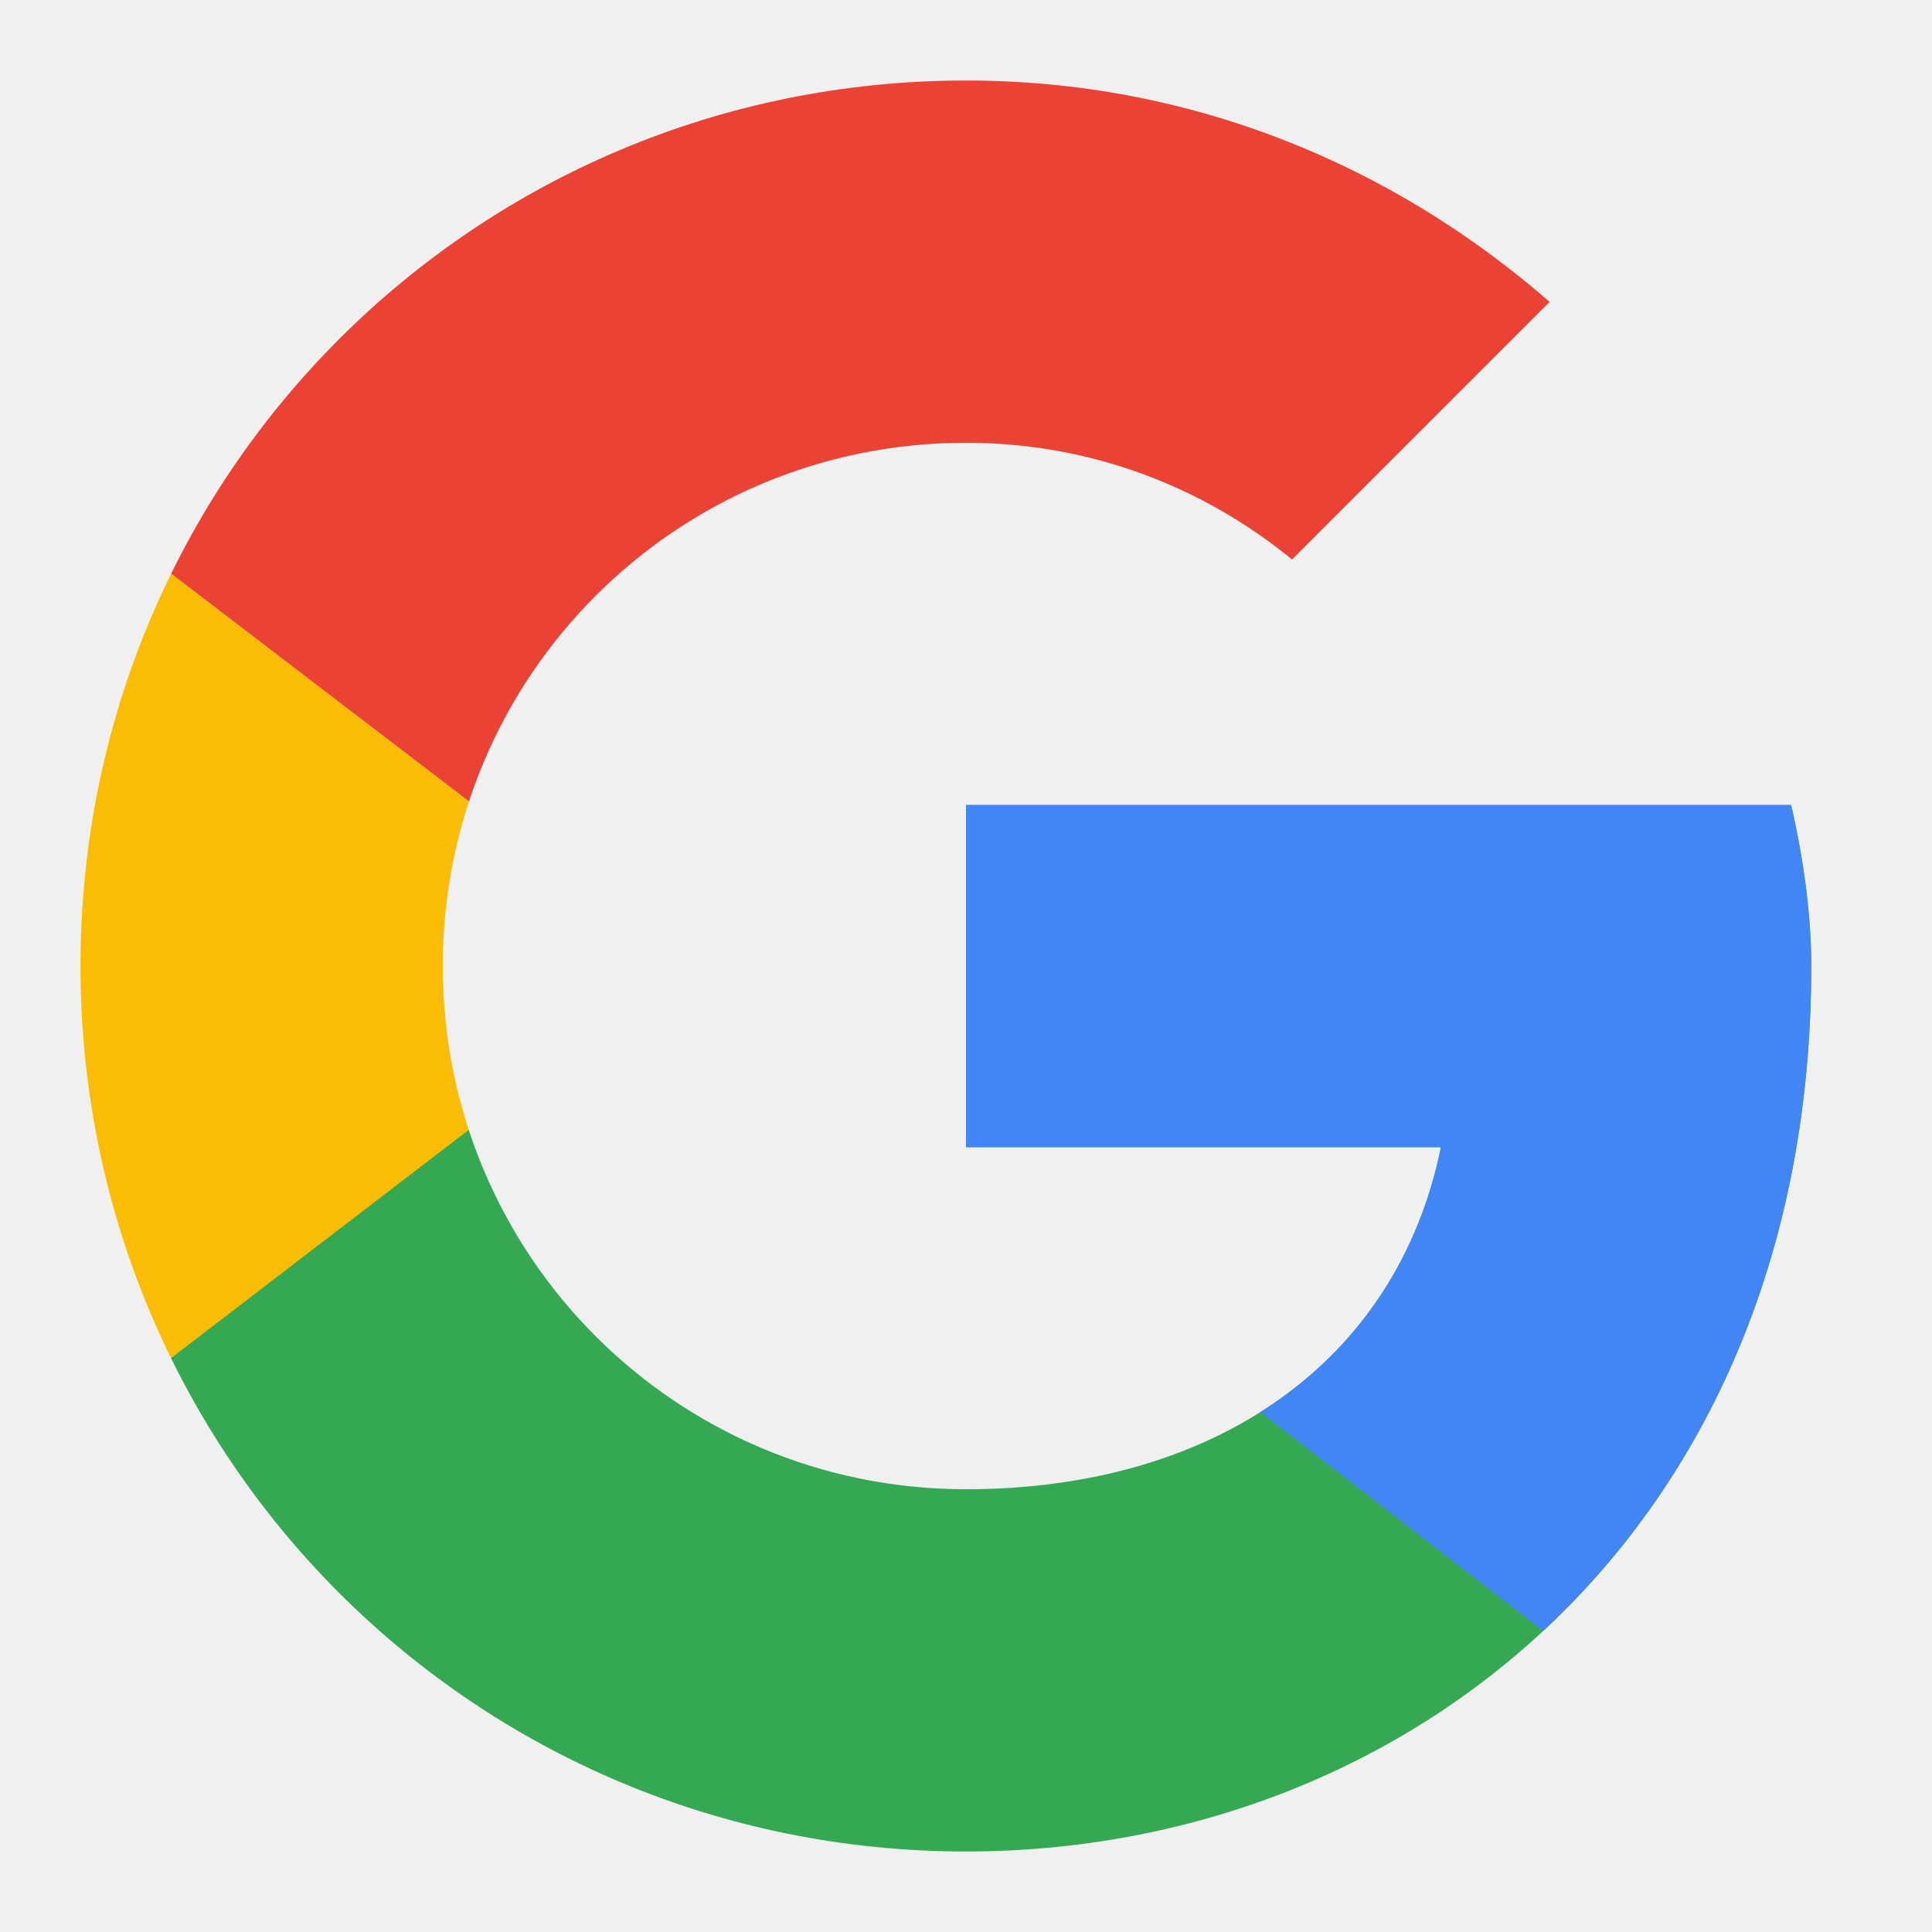
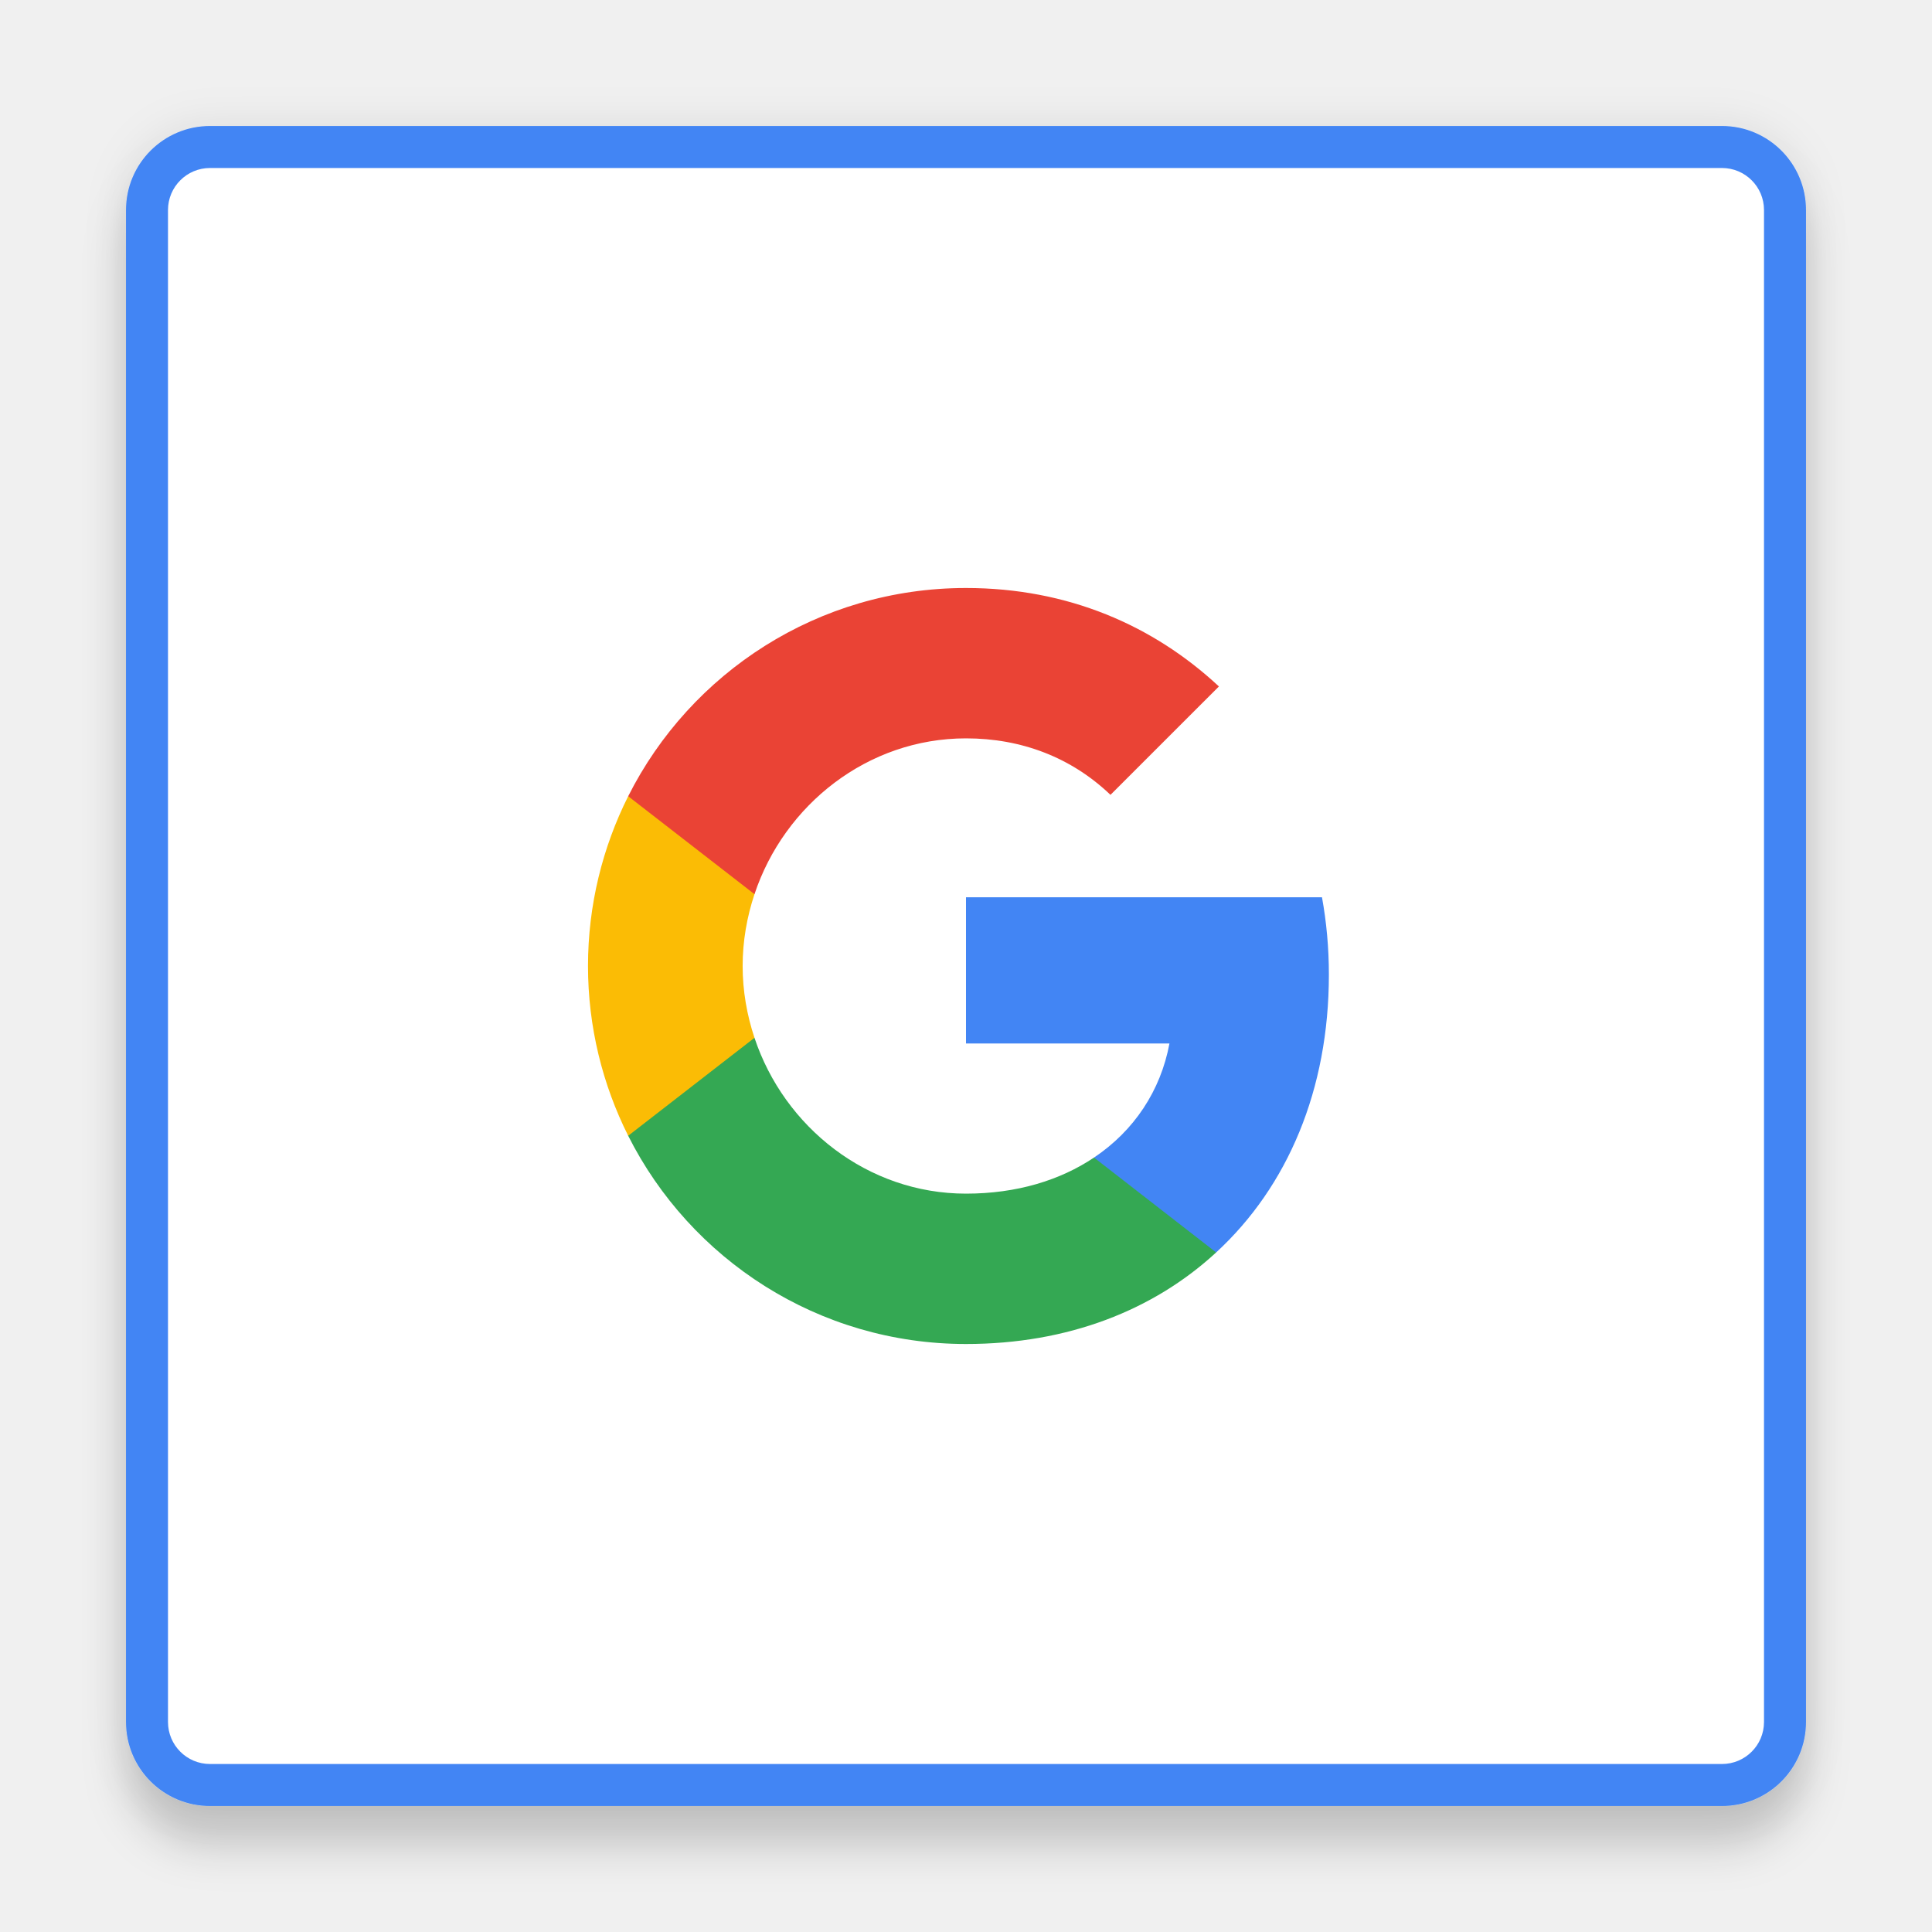
- <svg xmlns="http://www.w3.org/2000/svg" xmlns:xlink="http://www.w3.org/1999/xlink" viewBox="0 0 48 48">
+ <svg xmlns="http://www.w3.org/2000/svg" xmlns:xlink="http://www.w3.org/1999/xlink" width="46px" height="46px" viewBox="0 0 46 46" version="1.1">
  <defs>
-     <path id="a" d="M44.5 20H24v8.5h11.8C34.7 33.9 30.1 37 24 37c-7.2 0-13-5.8-13-13s5.8-13 13-13c3.1 0 5.9 1.1 8.1 2.9l6.4-6.4C34.6 4.1 29.6 2 24 2 11.8 2 2 11.8 2 24s9.8 22 22 22c11 0 21-8 21-22 0-1.3-.2-2.7-.5-4z" />
+     <filter x="-50%" y="-50%" width="200%" height="200%" filterUnits="objectBoundingBox" id="filter-1">
+       <feOffset dx="0" dy="1" in="SourceAlpha" result="shadowOffsetOuter1" />
+       <feGaussianBlur stdDeviation="0.5" in="shadowOffsetOuter1" result="shadowBlurOuter1" />
+       <feColorMatrix values="0 0 0 0 0   0 0 0 0 0   0 0 0 0 0  0 0 0 0.168 0" in="shadowBlurOuter1" type="matrix" result="shadowMatrixOuter1" />
+       <feOffset dx="0" dy="0" in="SourceAlpha" result="shadowOffsetOuter2" />
+       <feGaussianBlur stdDeviation="0.5" in="shadowOffsetOuter2" result="shadowBlurOuter2" />
+       <feColorMatrix values="0 0 0 0 0   0 0 0 0 0   0 0 0 0 0  0 0 0 0.084 0" in="shadowBlurOuter2" type="matrix" result="shadowMatrixOuter2" />
+       <feMerge>
+         <feMergeNode in="shadowMatrixOuter1" />
+         <feMergeNode in="shadowMatrixOuter2" />
+         <feMergeNode in="SourceGraphic" />
+       </feMerge>
+     </filter>
+     <rect id="path-2" x="0" y="0" width="40" height="40" rx="2" />
+     <rect id="path-3" x="5" y="5" width="38" height="38" rx="1" />
  </defs>
-   <clipPath id="b">
-     <use xlink:href="#a" overflow="visible" />
-   </clipPath>
-   <path clip-path="url(#b)" fill="#FBBC05" d="M0 37V11l17 13z" />
-   <path clip-path="url(#b)" fill="#EA4335" d="M0 11l17 13 7-6.1L48 14V0H0z" />
-   <path clip-path="url(#b)" fill="#34A853" d="M0 37l30-23 7.9 1L48 0v48H0z" />
-   <path clip-path="url(#b)" fill="#4285F4" d="M48 48L17 24l-4-3 35-10z" />
+   <g id="Google-Button" stroke="none" stroke-width="1" fill="none" fill-rule="evenodd">
+     <g id="9-PATCH" transform="translate(-608, -219)" />
+     <g id="btn_google_dark_normal" transform="translate(-1, -1)">
+       <g id="button" transform="translate(4, 4)" filter="url(#filter-1)">
+         <g id="button-bg">
+           <use fill="#4285F4" fill-rule="evenodd" xlink:href="#path-2" />
+           <use fill="none" xlink:href="#path-2" />
+           <use fill="none" xlink:href="#path-2" />
+           <use fill="none" xlink:href="#path-2" />
+         </g>
+       </g>
+       <g id="button-bg-copy">
+         <use fill="#FFFFFF" fill-rule="evenodd" xlink:href="#path-3" />
+         <use fill="none" xlink:href="#path-3" />
+         <use fill="none" xlink:href="#path-3" />
+         <use fill="none" xlink:href="#path-3" />
+       </g>
+       <g id="logo_googleg_48dp" transform="translate(15, 15)">
+         <path d="M17.64,9.205 C17.64,8.566 17.583,7.953 17.476,7.364 L9,7.364 L9,10.845 L13.844,10.845 C13.635,11.97 13.001,12.923 12.048,13.561 L12.048,15.82 L14.956,15.82 C16.658,14.253 17.64,11.945 17.64,9.205 L17.64,9.205 Z" id="Shape" fill="#4285F4" />
+         <path d="M9,18 C11.43,18 13.467,17.194 14.956,15.82 L12.048,13.561 C11.242,14.101 10.211,14.42 9,14.42 C6.656,14.42 4.672,12.837 3.964,10.71 L0.957,10.71 L0.957,13.042 C2.438,15.983 5.482,18 9,18 L9,18 Z" id="Shape" fill="#34A853" />
+         <path d="M3.964,10.71 C3.784,10.17 3.682,9.593 3.682,9 C3.682,8.407 3.784,7.83 3.964,7.29 L3.964,4.958 L0.957,4.958 C0.348,6.173 0,7.548 0,9 C0,10.452 0.348,11.827 0.957,13.042 L3.964,10.71 L3.964,10.71 Z" id="Shape" fill="#FBBC05" />
+         <path d="M9,3.58 C10.321,3.58 11.508,4.034 12.44,4.925 L15.022,2.344 C13.463,0.892 11.426,0 9,0 C5.482,0 2.438,2.017 0.957,4.958 L3.964,7.29 C4.672,5.163 6.656,3.58 9,3.58 L9,3.58 Z" id="Shape" fill="#EA4335" />
+         <path d="M0,0 L18,0 L18,18 L0,18 L0,0 Z" id="Shape" />
+       </g>
+       <g id="handles_square" />
+     </g>
+   </g>
</svg>
